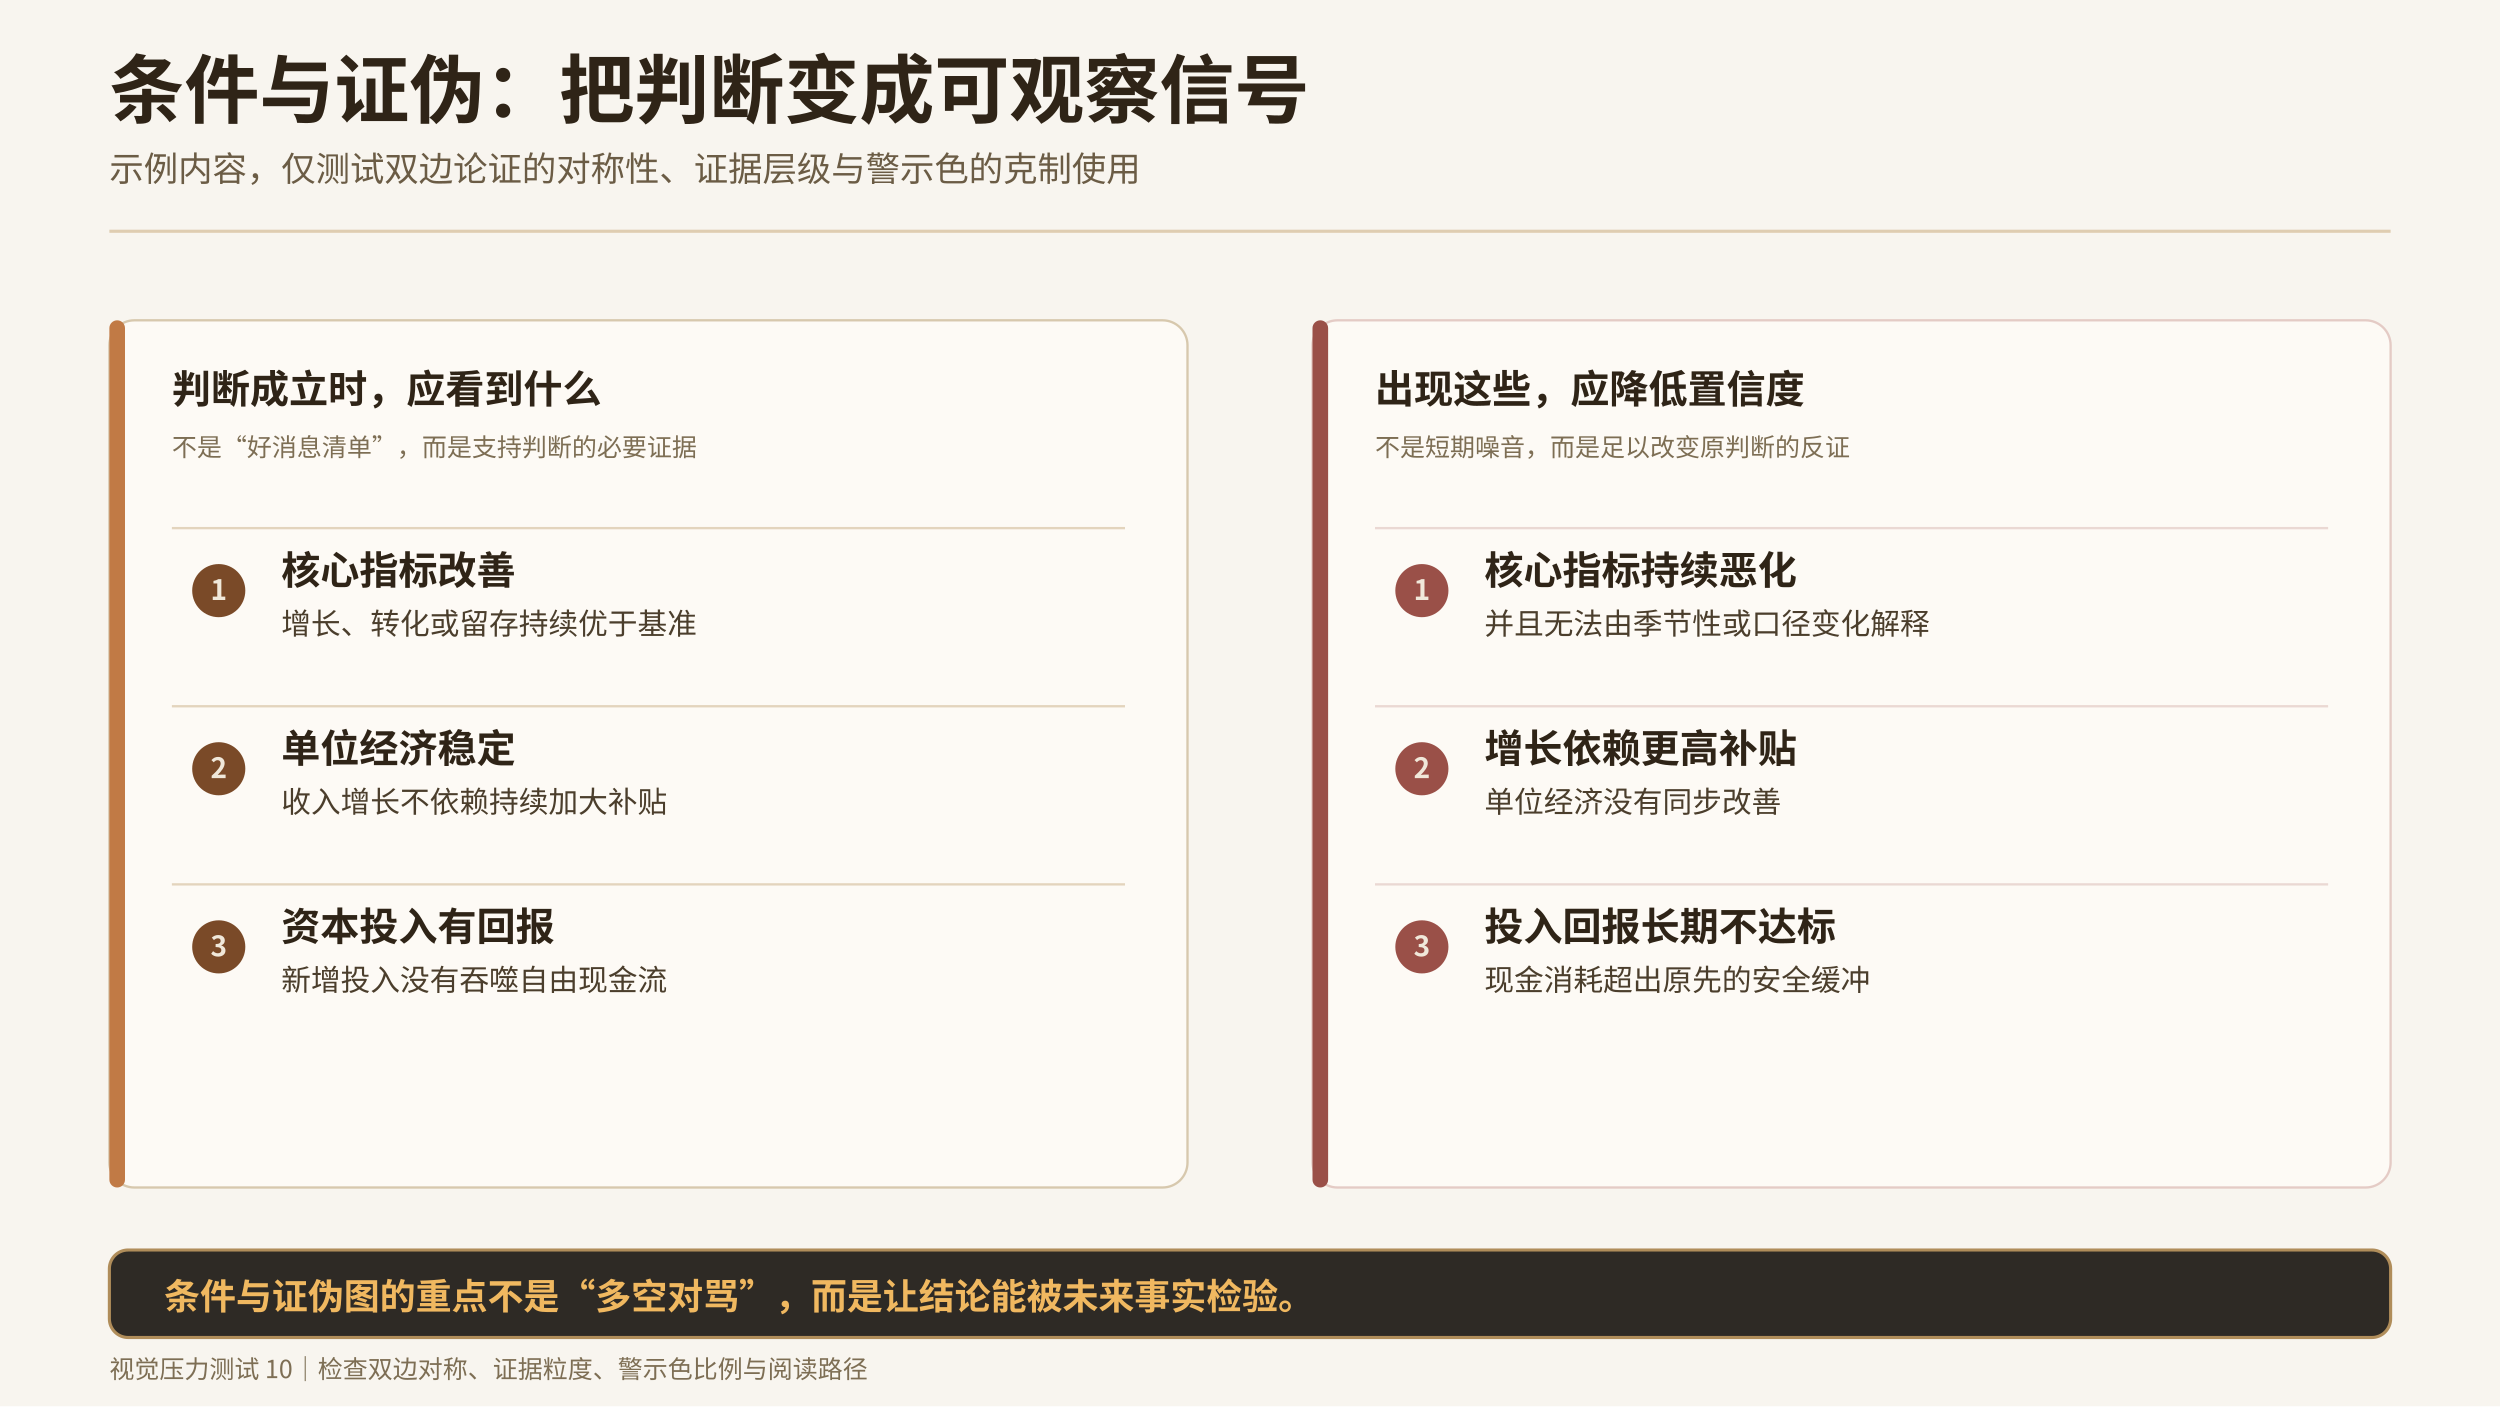
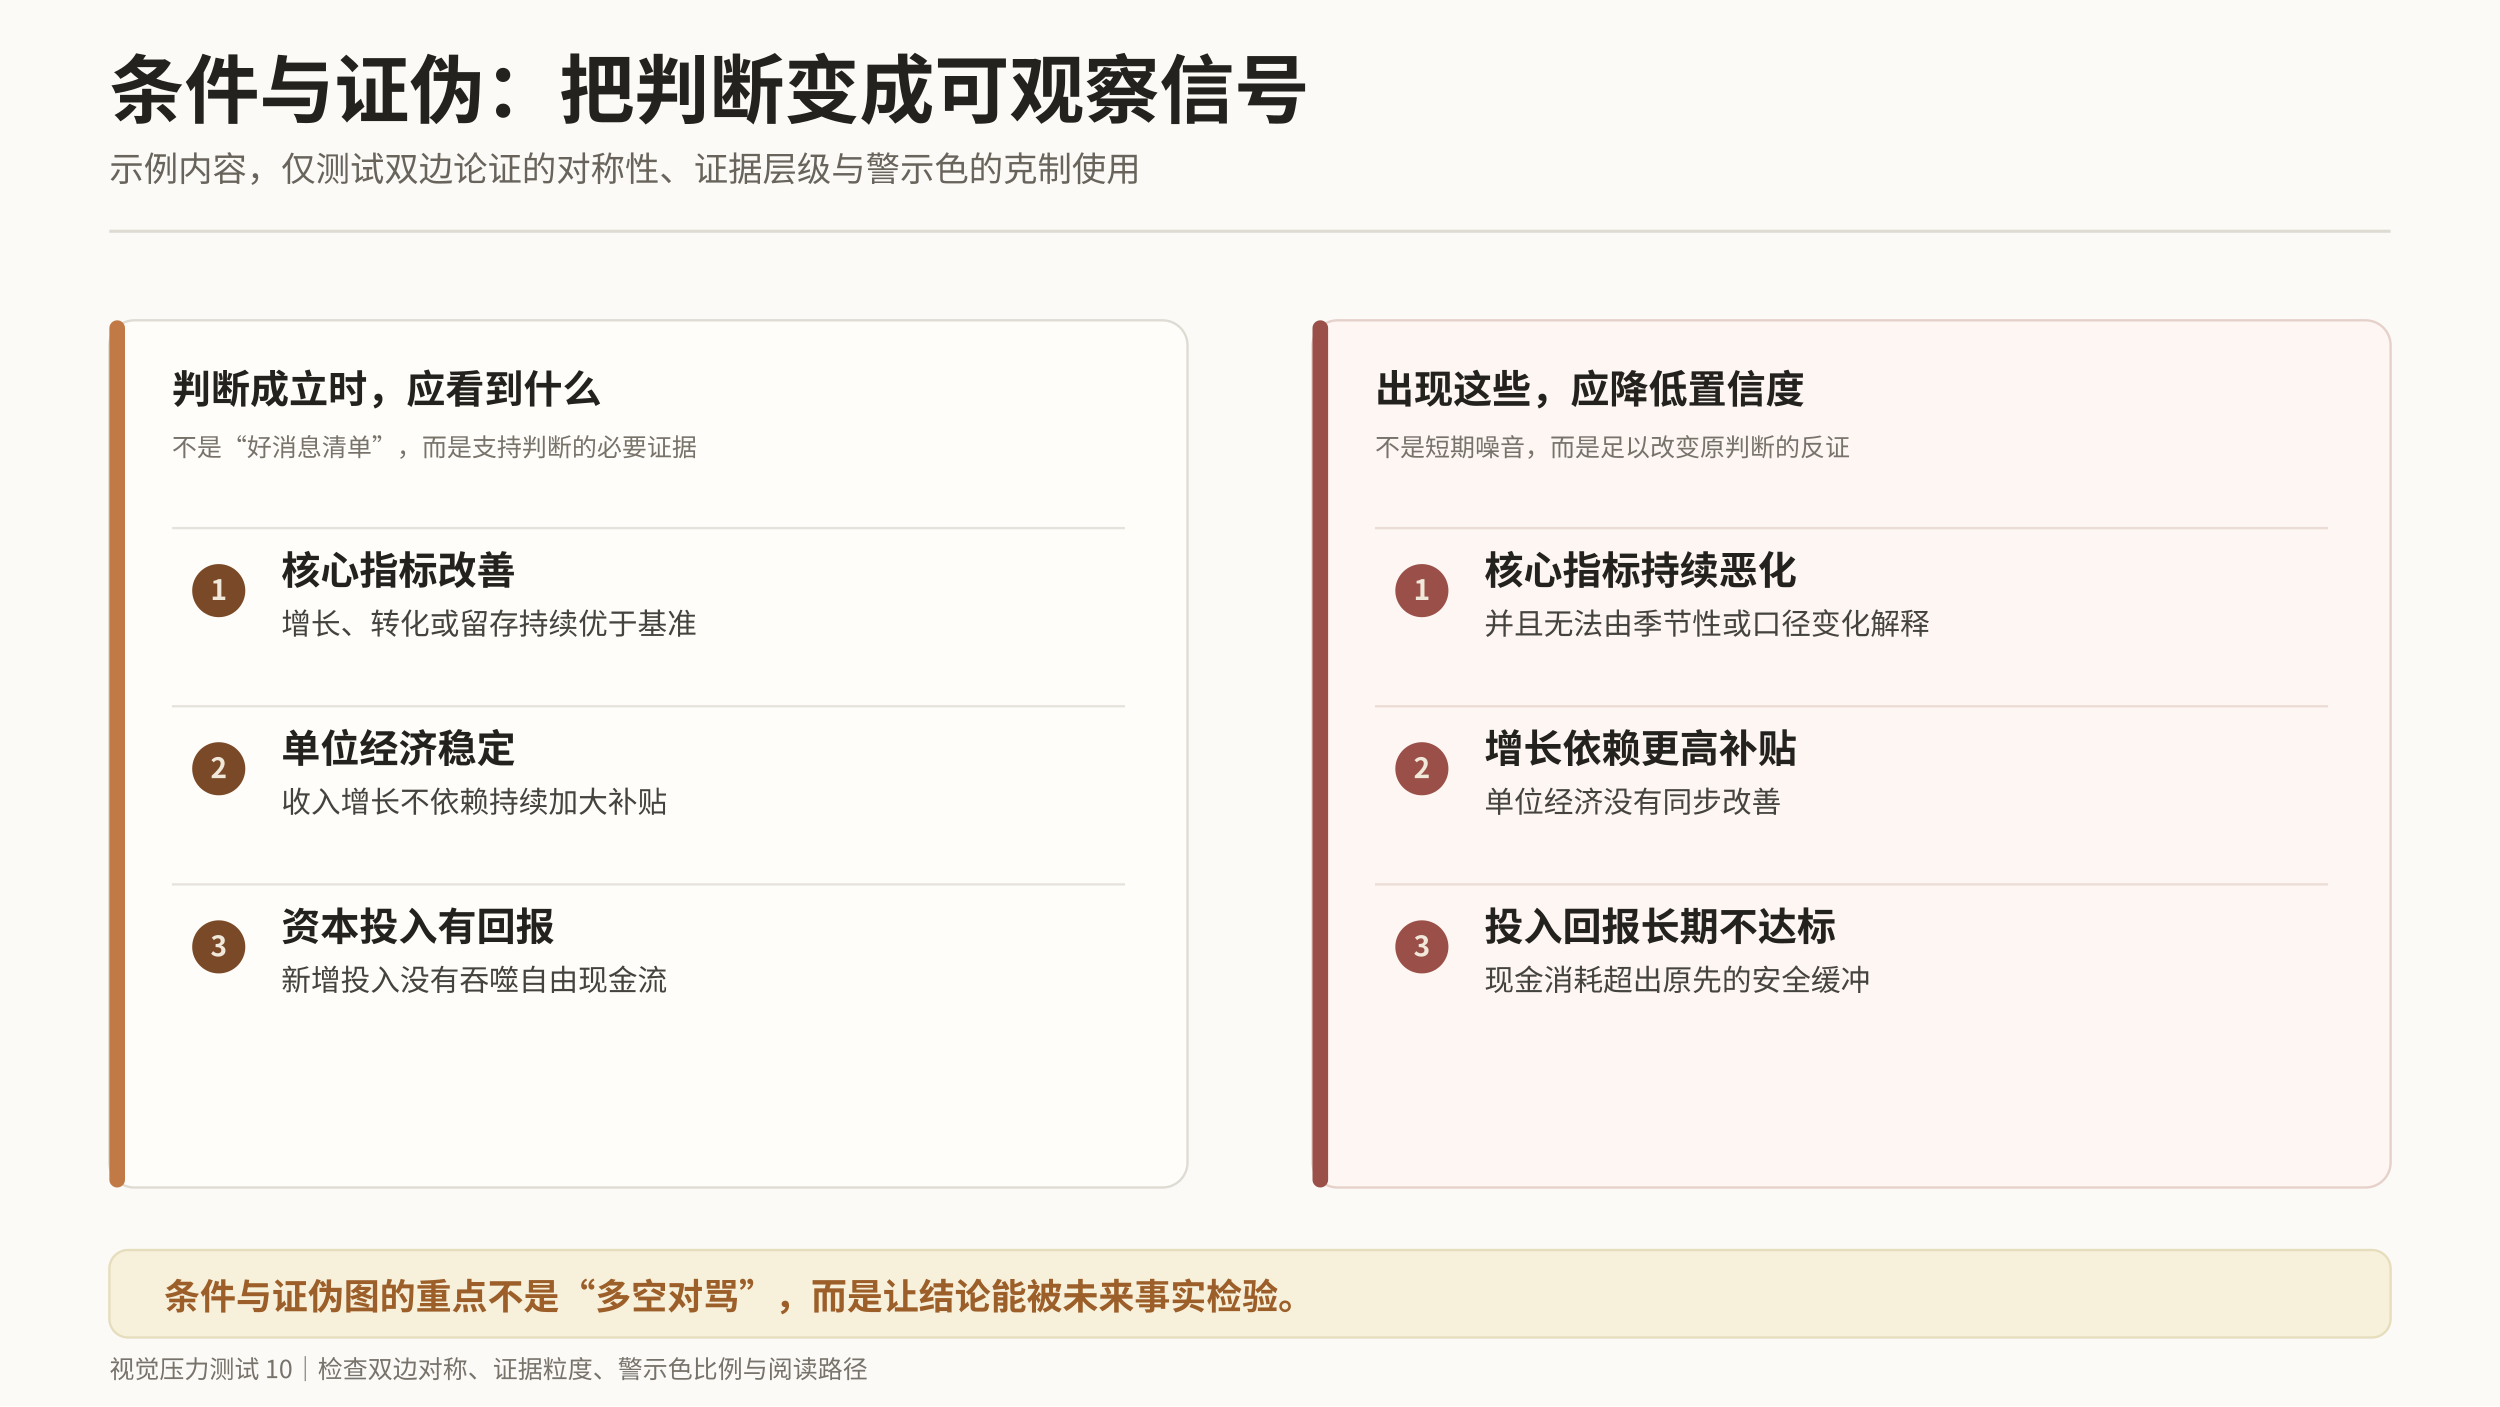
- <svg xmlns="http://www.w3.org/2000/svg" width="1600" height="900" viewBox="0 0 1600 900">
+ <svg xmlns="http://www.w3.org/2000/svg" width="1600" height="900" viewBox="0 0 1600 900" role="img" aria-labelledby="title desc">
  <style>
    text { font-family:"PingFang SC","Microsoft YaHei","Noto Sans CJK SC",sans-serif; }
-     .title { font-size:48px; font-weight:800; fill:#2f2417; }.sub { font-size:22px; font-weight:400; fill:#6b5c45; }
-     .h { font-size:25px; font-weight:700; fill:#2f2417; }.body { font-size:19px; font-weight:400; fill:#4b3e2c; }.note { font-size:16px; font-weight:400; fill:#7d6e54; }
+     .title { font-size:48px; font-weight:800; fill:#24221e; }.sub { font-size:22px; font-weight:400; fill:#68645c; }
+     .h { font-size:25px; font-weight:700; fill:#24221e; }.body { font-size:19px; font-weight:400; fill:#45433e; }.note { font-size:16px; font-weight:400; fill:#77736b; }
    .num { font-size:18px; font-weight:800; fill:#f0e8da; font-variant-numeric:tabular-nums lining-nums; font-feature-settings:"tnum" 1,"lnum" 1; }
  </style>
-   <rect width="1600" height="900" fill="#f8f5ef" />
+   <rect width="1600" height="900" fill="#fbfaf7" />
  <text x="70" y="75" class="title">条件与证伪：把判断变成可观察信号</text>
  <text x="70" y="116" class="sub">示例内容，仅测试双边论证的对称性、证据层级与警示色的克制使用</text>
-   <line x1="70" y1="148" x2="1530" y2="148" stroke="#dfcdb1" stroke-width="2" />
-   <rect x="70" y="205" width="690" height="555" rx="16" fill="#fdfaf5" stroke="#d7c8ad" stroke-width="1.5" />
+   <line x1="70" y1="148" x2="1530" y2="148" stroke="#dedbd3" stroke-width="2" />
+   <rect x="70" y="205" width="690" height="555" rx="16" fill="#fffdf9" stroke="#dedbd3" stroke-width="1.5" />
  <rect x="70" y="205" width="10" height="555" rx="5" fill="#c17a45" />
  <text x="110" y="258" class="h">判断成立时，应看到什么</text>
  <text x="110" y="292" class="note">不是“好消息清单”，而是支持判断的必要证据</text>
-   <g stroke="#e3d4bd" stroke-width="1.5">
+   <g stroke="#e6e3dc" stroke-width="1.5">
    <line x1="110" y1="338" x2="720" y2="338" />
    <line x1="110" y1="452" x2="720" y2="452" />
    <line x1="110" y1="566" x2="720" y2="566" />
  </g>
  <g fill="#7a4a28">
    <circle cx="140" cy="378" r="17" />
    <circle cx="140" cy="492" r="17" />
    <circle cx="140" cy="606" r="17" />
  </g>
  <g class="num" text-anchor="middle">
    <text x="140" y="384">1</text>
    <text x="140" y="498">2</text>
    <text x="140" y="612">3</text>
  </g>
  <g class="h">
    <text x="180" y="374">核心指标改善</text>
    <text x="180" y="488">单位经济稳定</text>
    <text x="180" y="602">资本投入有回报</text>
  </g>
  <g class="body">
    <text x="180" y="406">增长、转化或留存持续优于基准</text>
    <text x="180" y="520">收入增长不依赖持续加大补贴</text>
    <text x="180" y="634">新增投入没有吞噬自由现金流</text>
  </g>
-   <rect x="840" y="205" width="690" height="555" rx="16" fill="#fdfaf5" stroke="#e4cbc5" stroke-width="1.5" />
+   <rect x="840" y="205" width="690" height="555" rx="16" fill="#fdf6f3" stroke="#e6d0ca" stroke-width="1.5" />
  <rect x="840" y="205" width="10" height="555" rx="5" fill="#9a5048" />
  <text x="880" y="258" class="h">出现这些，应降低置信度</text>
  <text x="880" y="292" class="note">不是短期噪音，而是足以改变原判断的反证</text>
-   <g stroke="#ead8d3" stroke-width="1.5">
+   <g stroke="#ecdcd6" stroke-width="1.5">
    <line x1="880" y1="338" x2="1490" y2="338" />
    <line x1="880" y1="452" x2="1490" y2="452" />
    <line x1="880" y1="566" x2="1490" y2="566" />
  </g>
  <g fill="#9a5048">
    <circle cx="910" cy="378" r="17" />
    <circle cx="910" cy="492" r="17" />
    <circle cx="910" cy="606" r="17" />
  </g>
  <g class="num" text-anchor="middle">
    <text x="910" y="384">1</text>
    <text x="910" y="498">2</text>
    <text x="910" y="612">3</text>
  </g>
  <g class="h">
    <text x="950" y="374">核心指标持续恶化</text>
    <text x="950" y="488">增长依赖更高补贴</text>
    <text x="950" y="602">投入回报长期不达标</text>
  </g>
  <g class="body">
    <text x="950" y="406">并且无法由季节性或口径变化解释</text>
    <text x="950" y="520">单位经济没有同步改善</text>
    <text x="950" y="634">现金消耗超出原先的安全缓冲</text>
  </g>
-   <rect x="70" y="800" width="1460" height="56" rx="12" fill="#2e2a25" stroke="#b08d5a" stroke-width="2" />
-   <text x="105" y="838" font-size="23" font-weight="800" fill="#f0b860">条件与证伪图的重点不是“多空对骂”，而是让结论能被未来事实检验。</text>
+   <rect x="70" y="800" width="1460" height="56" rx="12" fill="#f7f1dc" stroke="#e6ddbd" stroke-width="1.5" />
+   <text x="105" y="838" font-size="23" font-weight="800" fill="#9c5f2a">条件与证伪图的重点不是“多空对骂”，而是让结论能被未来事实检验。</text>
  <text x="70" y="882" class="note">视觉压力测试 10｜检查双边对称、证据粒度、警示色比例与阅读路径</text>
</svg>
